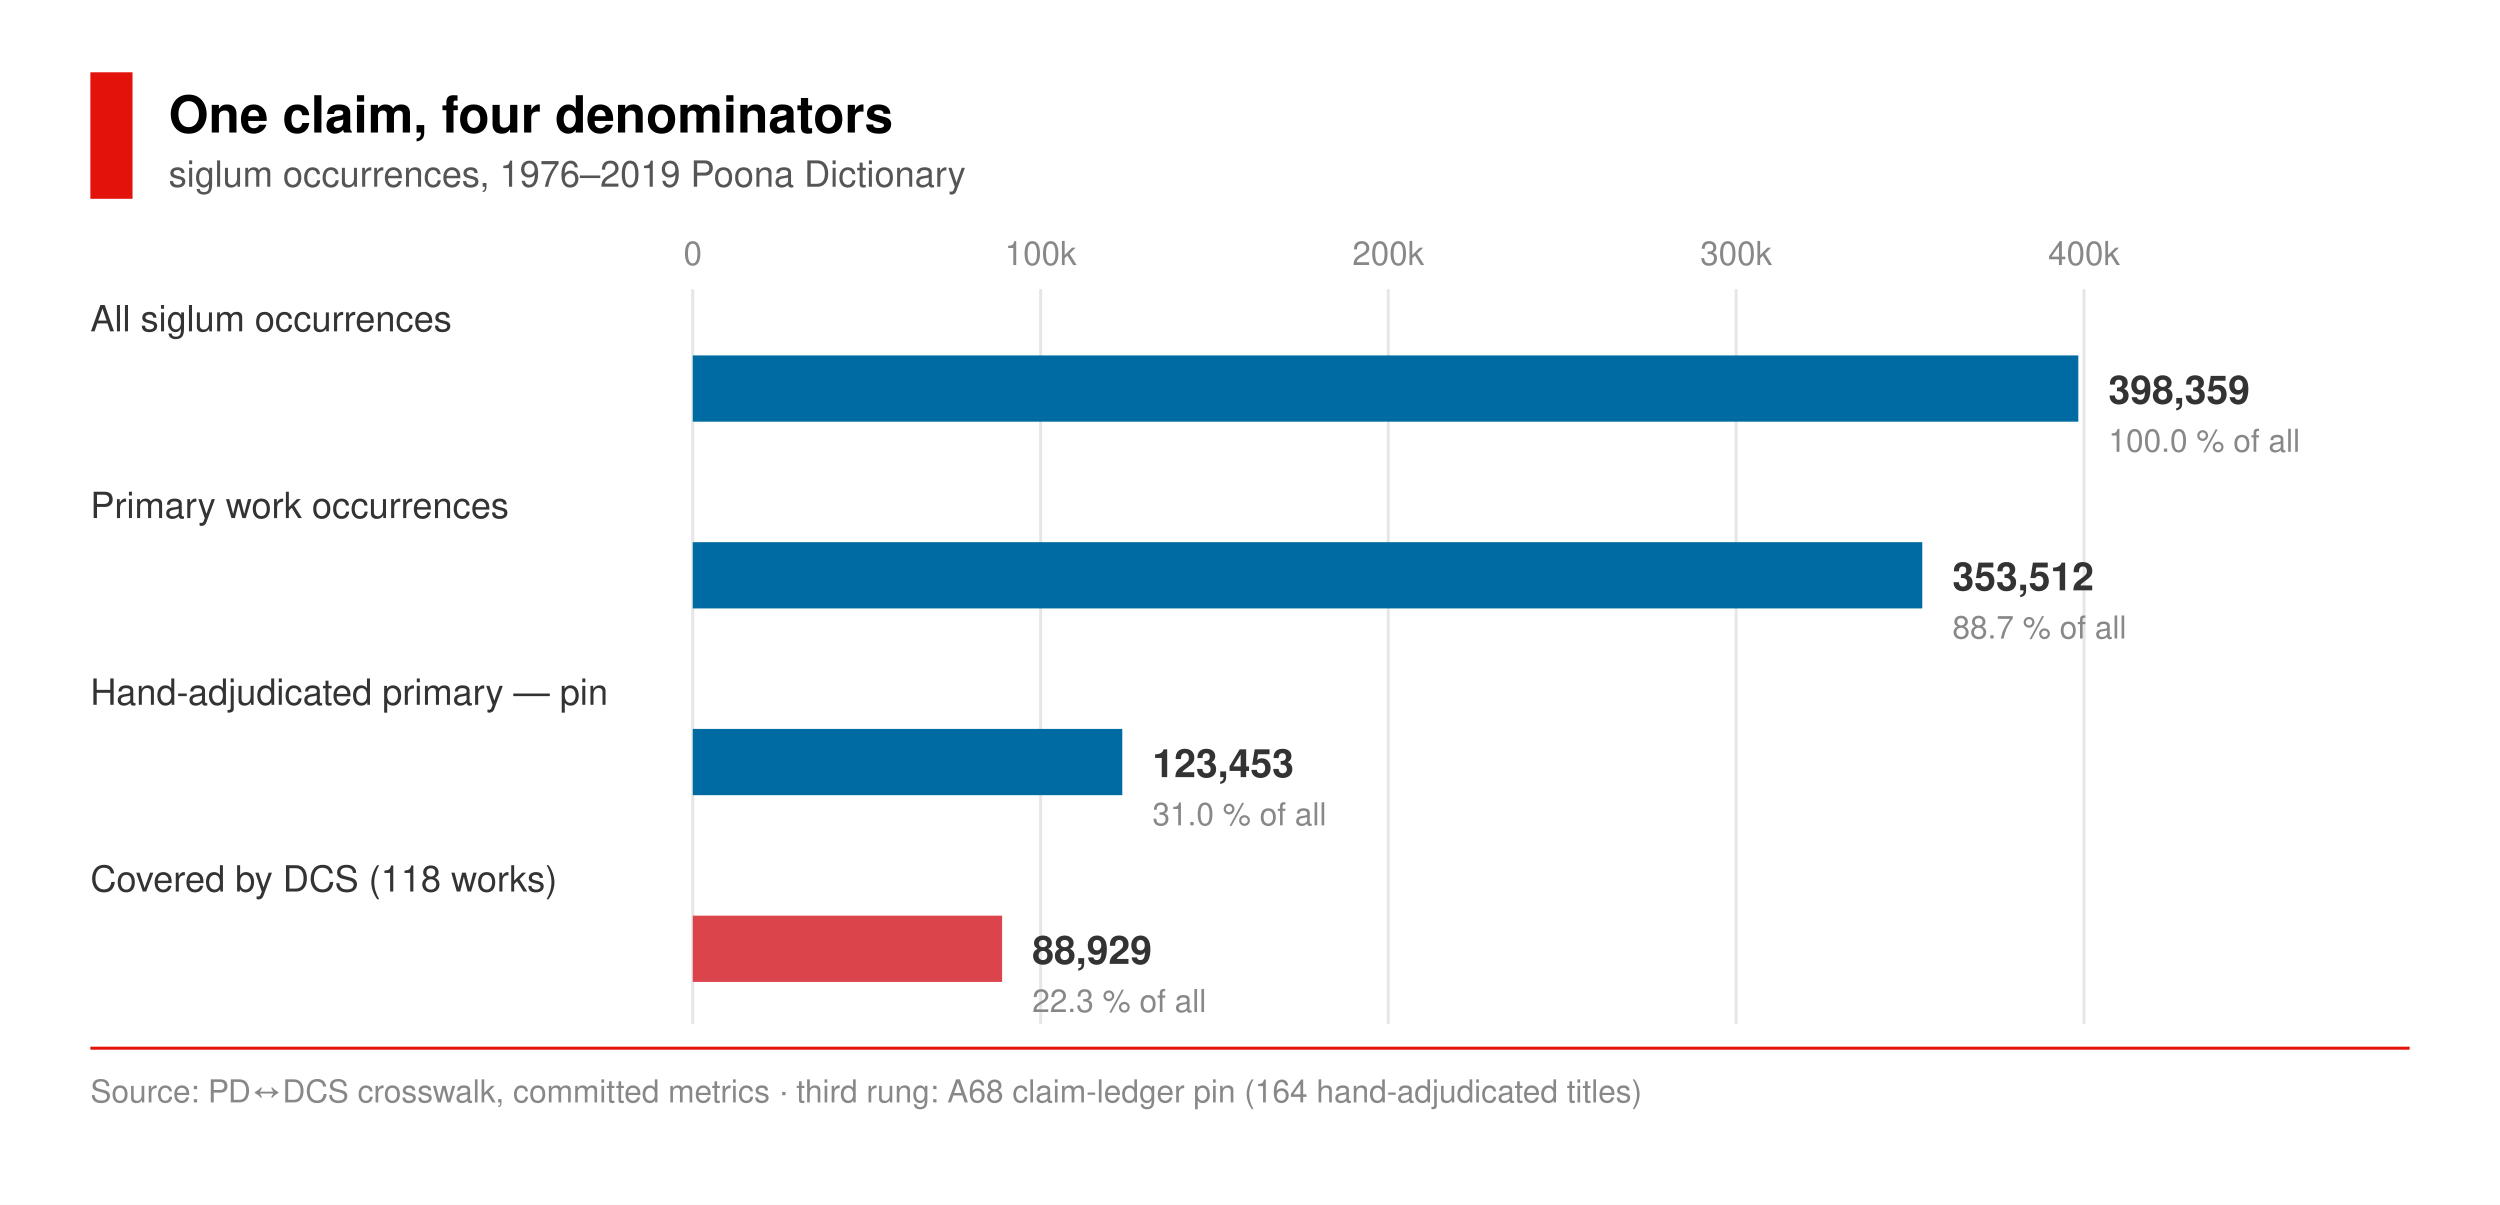
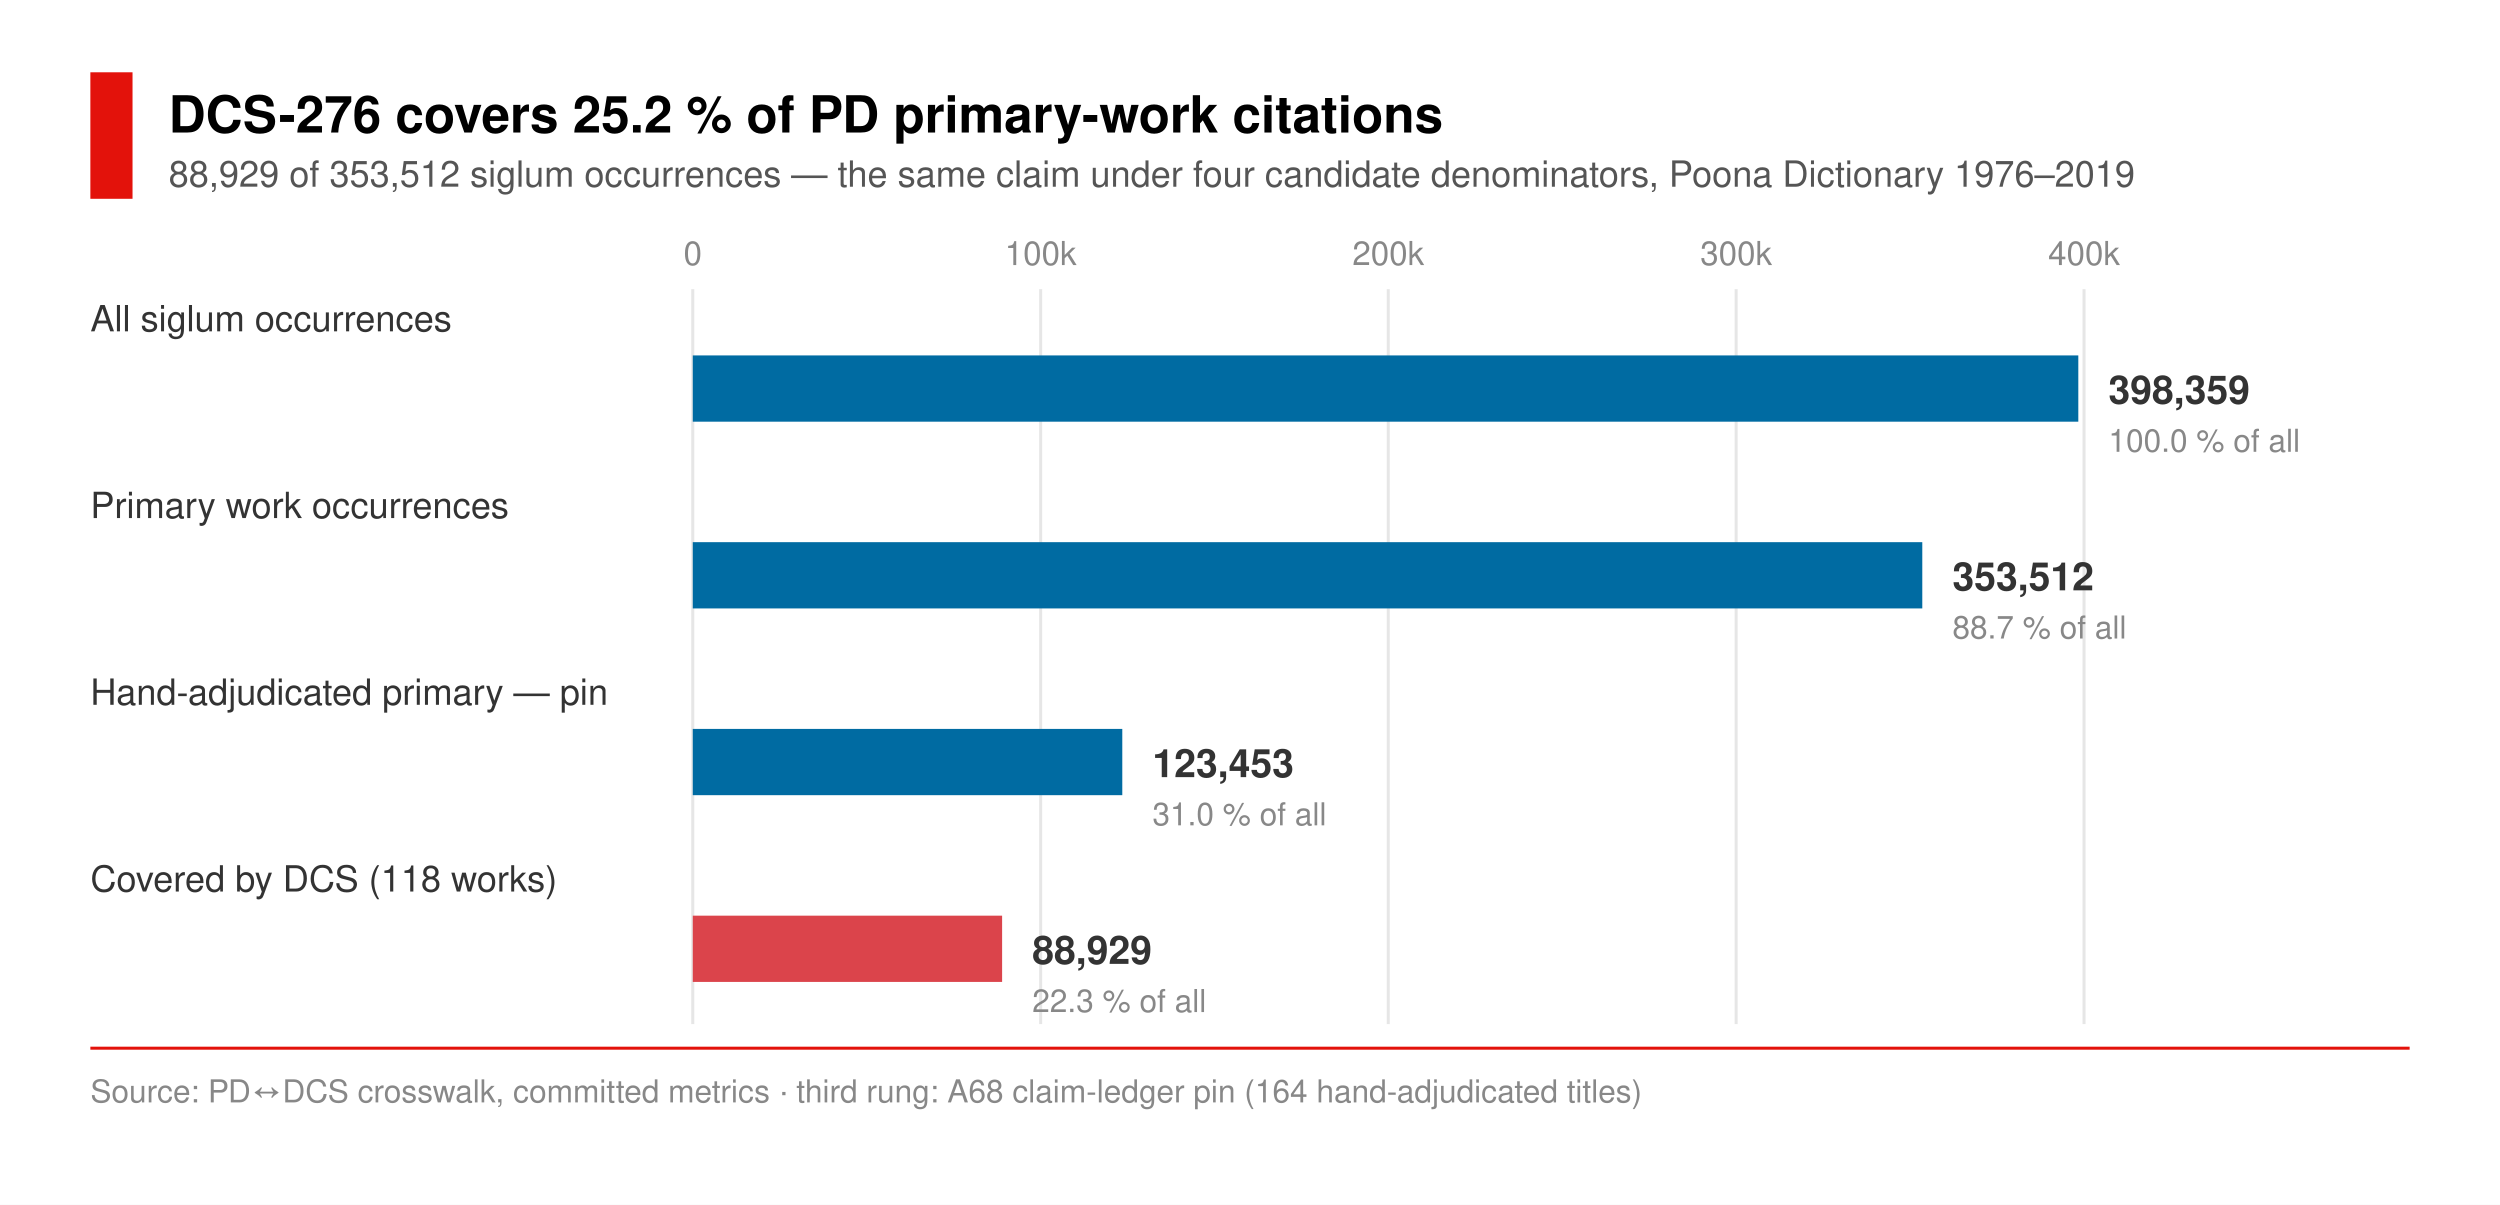
<svg xmlns="http://www.w3.org/2000/svg" width="830" height="400" viewBox="0 0 830 400">
  <rect width="830" height="400" fill="white" />
  <rect x="30" y="24" width="14" height="42" fill="#E3120B" />
-   <text x="56" y="44" font-family="Helvetica, Arial, sans-serif" font-size="17" font-weight="bold">One claim, four denominators</text>
-   <text x="56" y="62" font-family="Helvetica, Arial, sans-serif" font-size="12" fill="#555555">siglum occurrences, 1976–2019 Poona Dictionary</text>
+   <text x="56" y="44" font-family="Helvetica, Arial, sans-serif" font-size="17" font-weight="bold">DCS-276 covers 25.2 % of PD primary-work citations</text>
+   <text x="56" y="62" font-family="Helvetica, Arial, sans-serif" font-size="12" fill="#555555">88,929 of 353,512 siglum occurrences — the same claim under four candidate denominators, Poona Dictionary 1976–2019</text>
  <line x1="230.0" y1="96" x2="230.0" y2="340" stroke="#e6e6e6" />
  <text x="230.0" y="88" font-family="Helvetica, Arial, sans-serif" font-size="11" fill="#888888" text-anchor="middle">0</text>
  <line x1="345.5" y1="96" x2="345.5" y2="340" stroke="#e6e6e6" />
  <text x="345.5" y="88" font-family="Helvetica, Arial, sans-serif" font-size="11" fill="#888888" text-anchor="middle">100k</text>
  <line x1="460.9" y1="96" x2="460.9" y2="340" stroke="#e6e6e6" />
  <text x="460.9" y="88" font-family="Helvetica, Arial, sans-serif" font-size="11" fill="#888888" text-anchor="middle">200k</text>
  <line x1="576.4" y1="96" x2="576.4" y2="340" stroke="#e6e6e6" />
  <text x="576.4" y="88" font-family="Helvetica, Arial, sans-serif" font-size="11" fill="#888888" text-anchor="middle">300k</text>
  <line x1="691.9" y1="96" x2="691.9" y2="340" stroke="#e6e6e6" />
  <text x="691.9" y="88" font-family="Helvetica, Arial, sans-serif" font-size="11" fill="#888888" text-anchor="middle">400k</text>
  <text x="30" y="110.0" font-family="Helvetica, Arial, sans-serif" font-size="12" fill="#333333">All siglum occurrences</text>
  <rect x="230" y="118.0" width="460.0" height="22" fill="#006BA2" />
  <text x="700.0" y="134.0" font-family="Helvetica, Arial, sans-serif" font-size="13" font-weight="bold" fill="#333333">398,359</text>
  <text x="700.0" y="150.0" font-family="Helvetica, Arial, sans-serif" font-size="10.5" fill="#888888">100.0 % of all</text>
  <text x="30" y="172.0" font-family="Helvetica, Arial, sans-serif" font-size="12" fill="#333333">Primary work occurrences</text>
  <rect x="230" y="180.0" width="408.2" height="22" fill="#006BA2" />
  <text x="648.2" y="196.0" font-family="Helvetica, Arial, sans-serif" font-size="13" font-weight="bold" fill="#333333">353,512</text>
  <text x="648.2" y="212.0" font-family="Helvetica, Arial, sans-serif" font-size="10.5" fill="#888888">88.7 % of all</text>
  <text x="30" y="234.0" font-family="Helvetica, Arial, sans-serif" font-size="12" fill="#333333">Hand-adjudicated primary — pin</text>
  <rect x="230" y="242.0" width="142.6" height="22" fill="#006BA2" />
  <text x="382.6" y="258.0" font-family="Helvetica, Arial, sans-serif" font-size="13" font-weight="bold" fill="#333333">123,453</text>
  <text x="382.6" y="274.0" font-family="Helvetica, Arial, sans-serif" font-size="10.5" fill="#888888">31.0 % of all</text>
  <text x="30" y="296.0" font-family="Helvetica, Arial, sans-serif" font-size="12" fill="#333333">Covered by DCS (118 works)</text>
  <rect x="230" y="304.0" width="102.7" height="22" fill="#DB444B" />
  <text x="342.7" y="320.0" font-family="Helvetica, Arial, sans-serif" font-size="13" font-weight="bold" fill="#333333">88,929</text>
  <text x="342.7" y="336.0" font-family="Helvetica, Arial, sans-serif" font-size="10.5" fill="#888888">22.3 % of all</text>
  <line x1="30" y1="348" x2="800" y2="348" stroke="#E3120B" stroke-width="1" />
  <text x="30" y="366" font-family="Helvetica, Arial, sans-serif" font-size="10.5" fill="#888888">Source: PD↔DCS crosswalk, committed metrics · third rung: A68 claim-ledger pin (164 hand-adjudicated titles)</text>
</svg>
